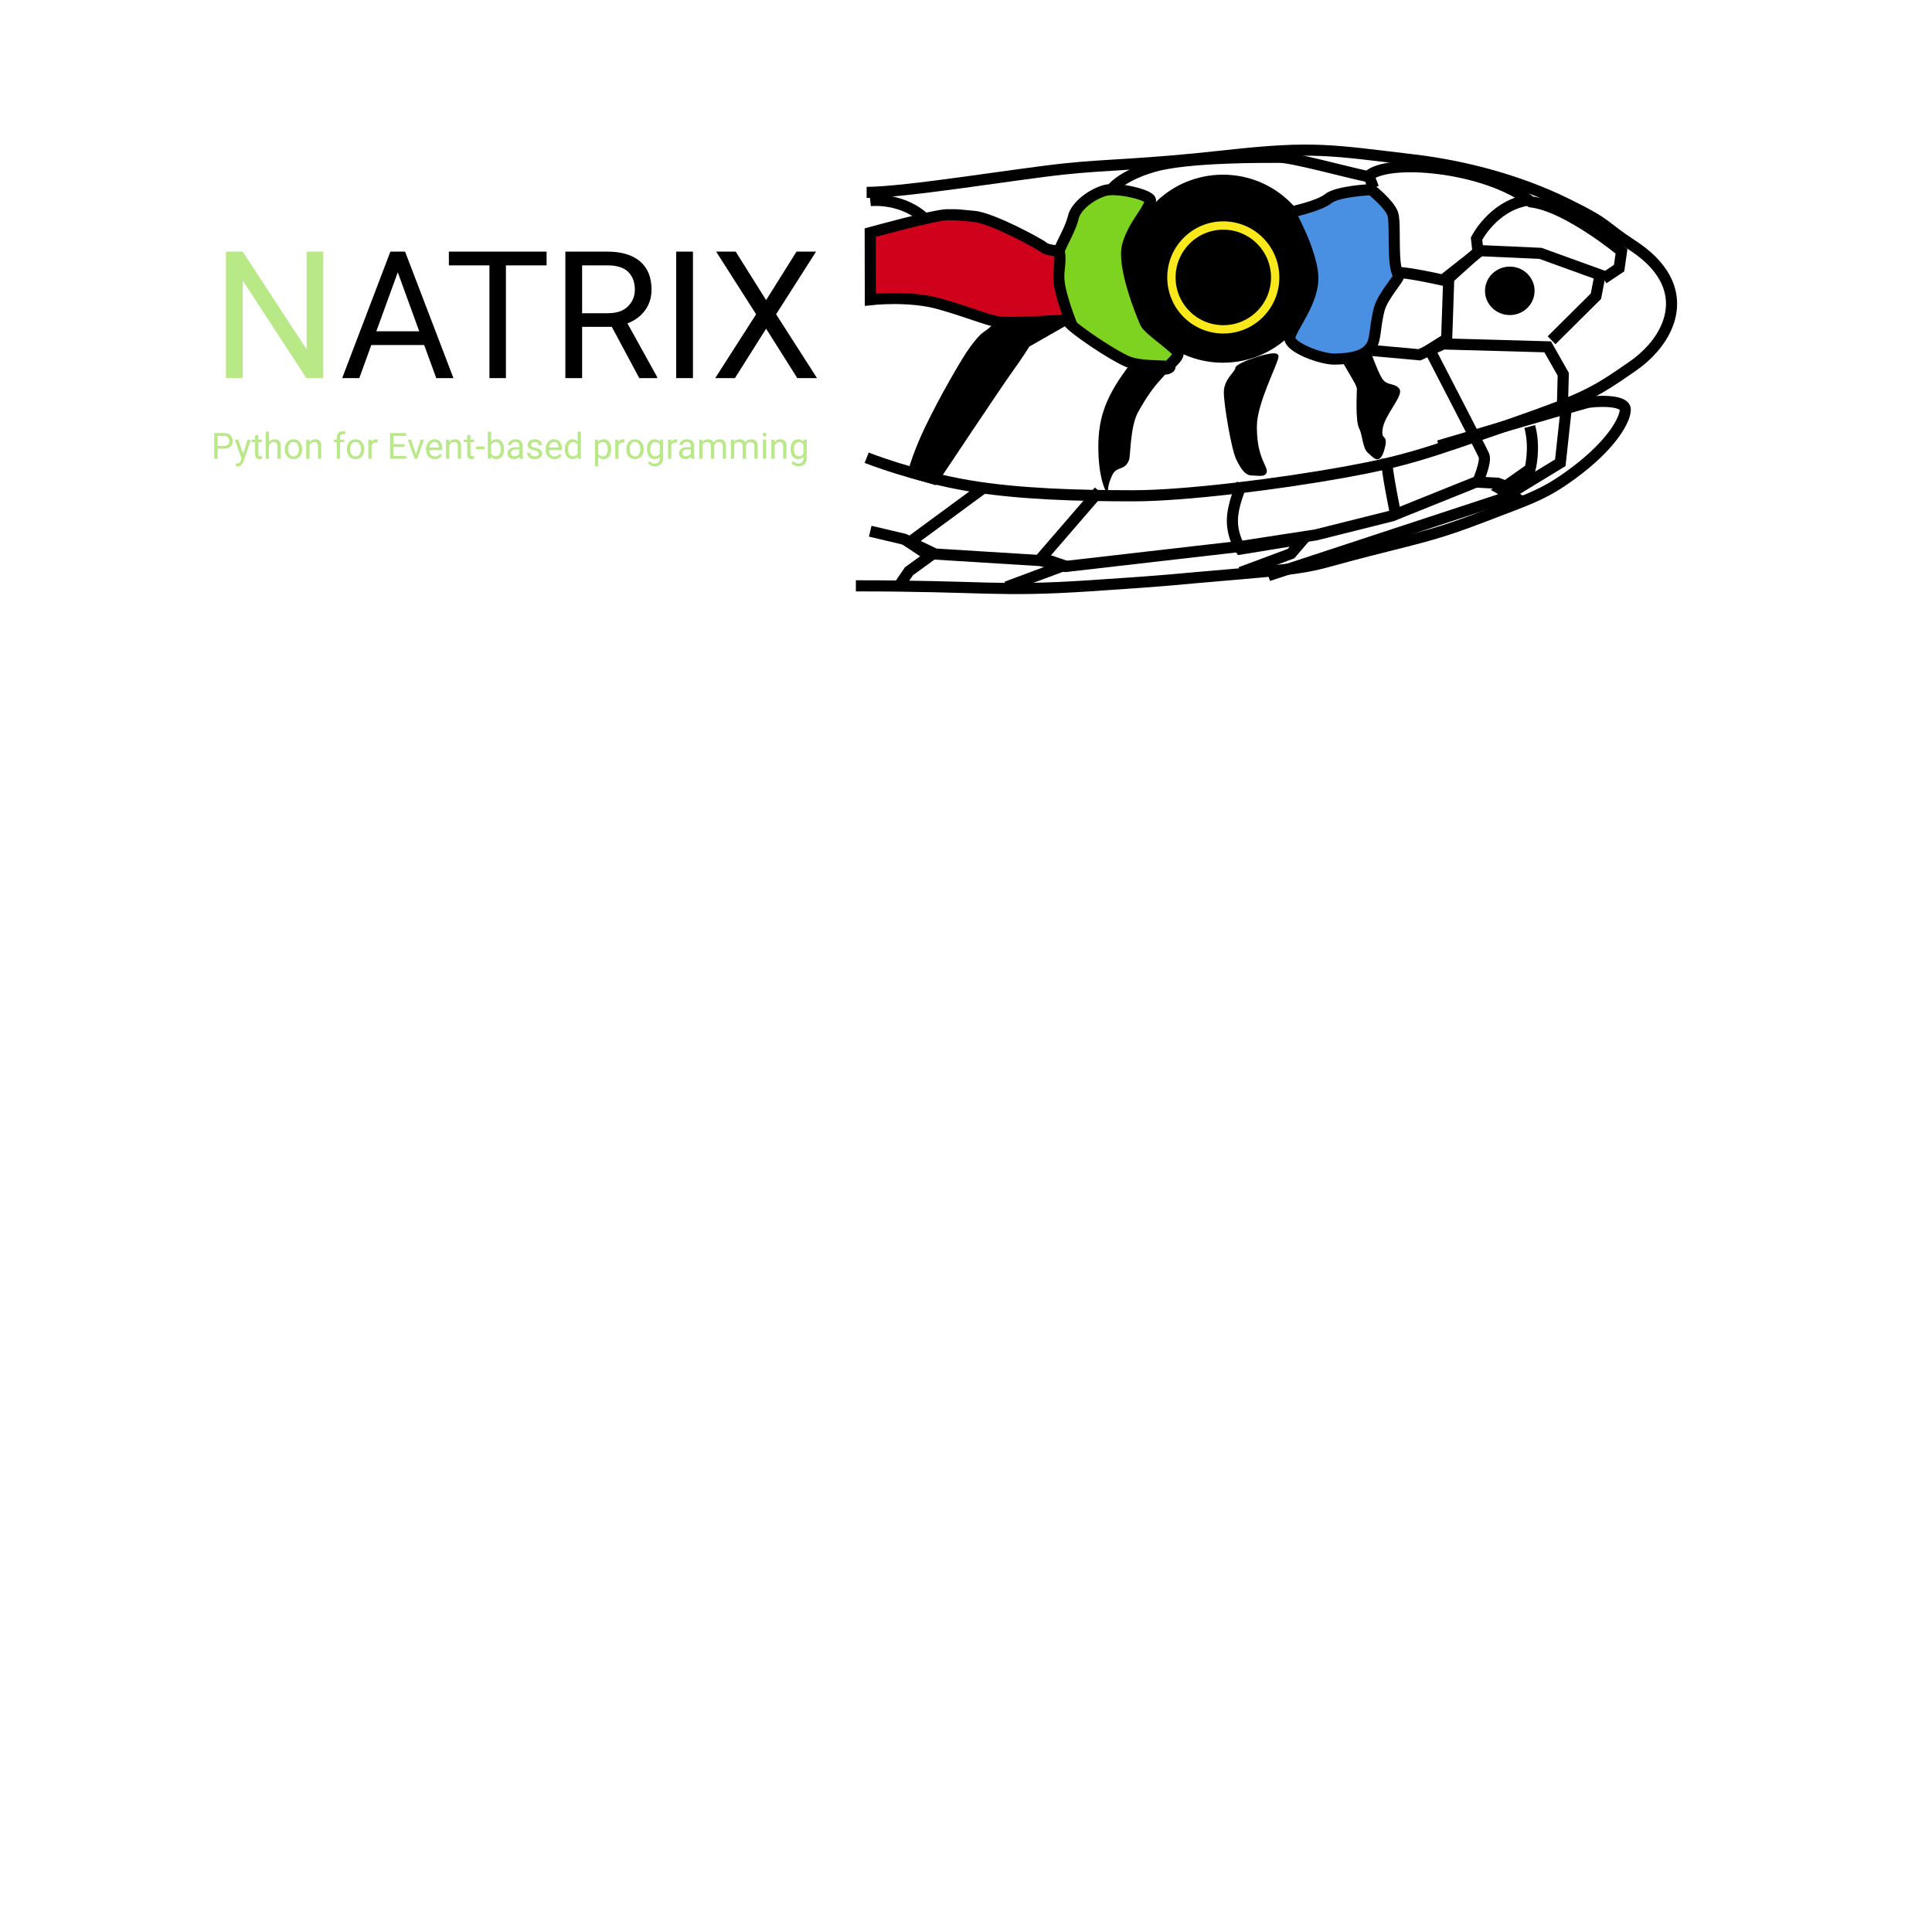
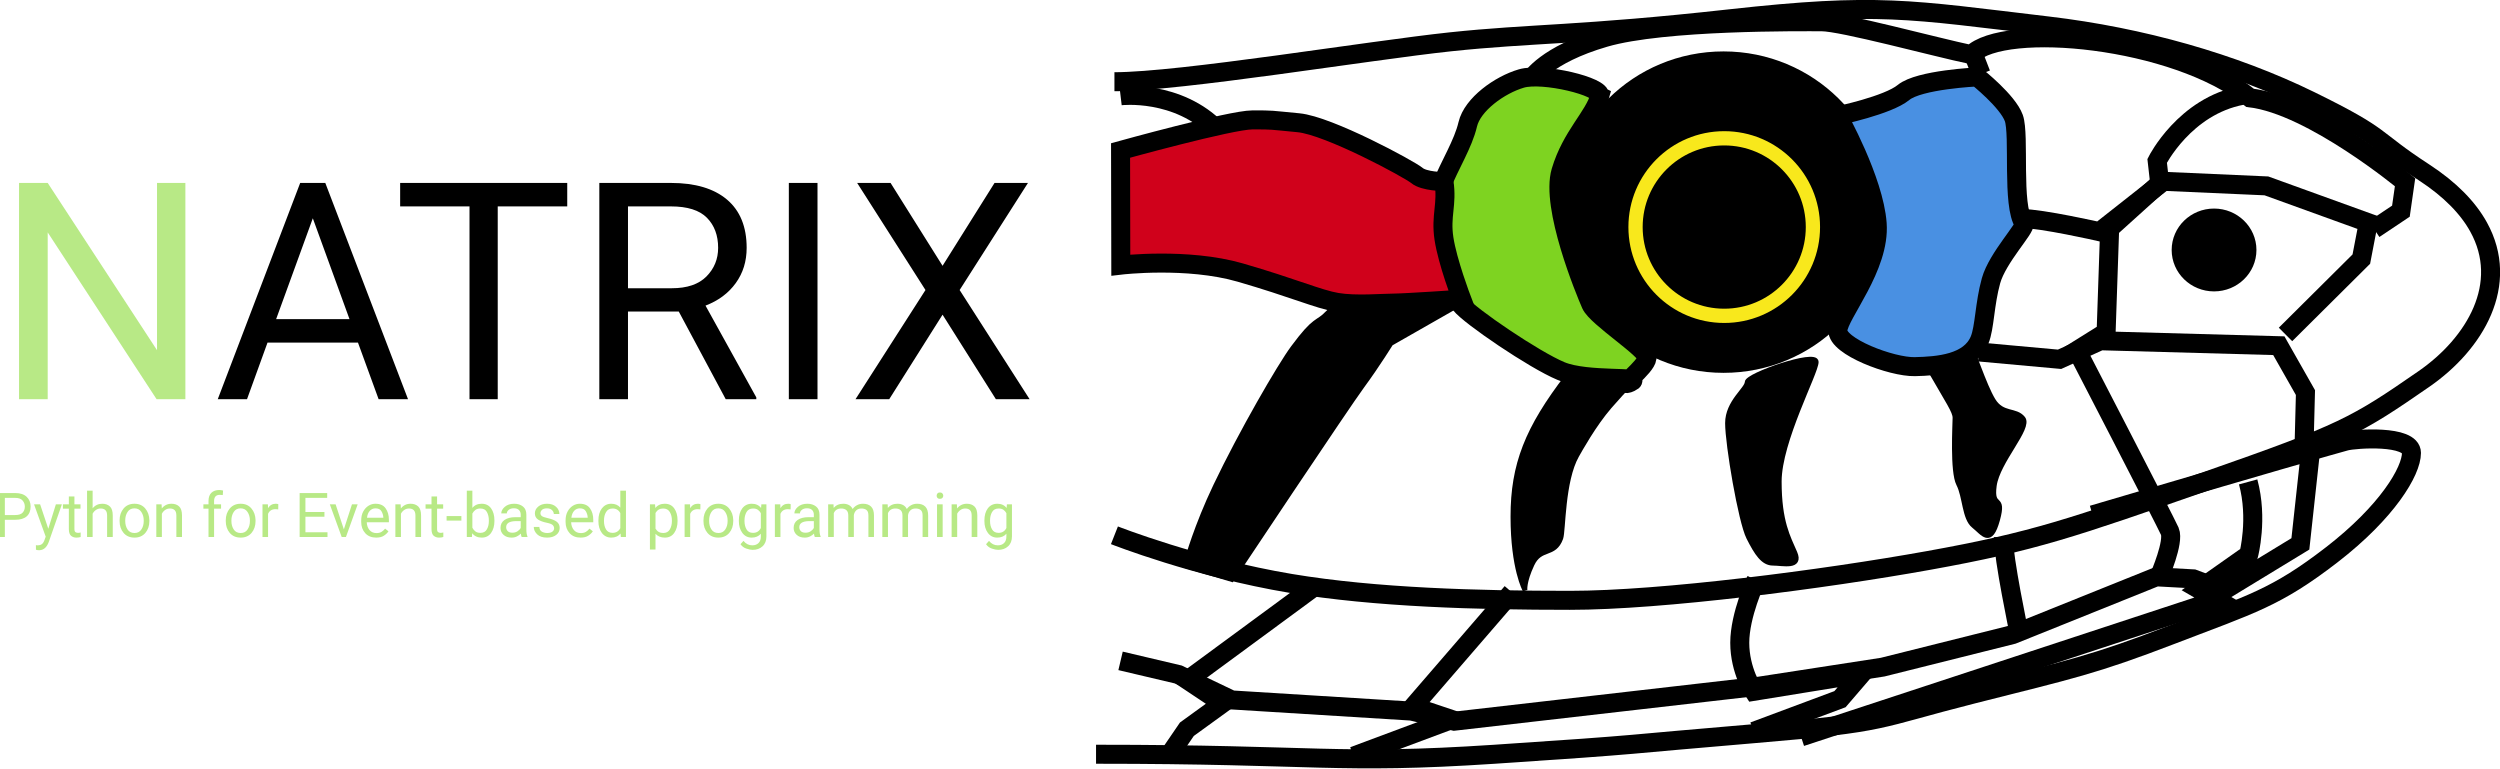
- <svg xmlns="http://www.w3.org/2000/svg" width="695px" height="688px" viewBox="0 0 695 688" version="1.1">
-   <defs />
-   <g id="Page-1" stroke="none" stroke-width="1" fill="none" fill-rule="evenodd">
+ <svg xmlns="http://www.w3.org/2000/svg" width="526.01" height="161.668" viewBox="0 0 526.01 161.668" version="1.1" id="svg43">
+   <defs id="defs6" />
+   <g id="Page-1" style="fill:none;fill-rule:evenodd;stroke:none;stroke-width:1" transform="translate(-77.27588,-52.0095)">
    <g id="Artboard">
-       <path d="M311.757,69.205 C325.651,69.205 365.432,62.619 382.42,60.812 C399.407,59.005 409.745,59.452 441.129,55.977 C472.512,52.502 478.76,53.992 508.225,57.477 C527.839,59.796 547.171,65.261 563.356,73.192 C579.541,81.123 575.957,80.897 587.275,88.262 C592.877,91.907 596.584,95.805 598.774,99.758 C605.424,111.766 598.071,124.28 587.275,131.75 C572.924,141.68 570.311,143.176 541.773,153.14 C513.235,163.105 505.235,165.935 483.064,169.927 C460.892,173.92 426.879,178.321 407.581,178.321 C388.282,178.321 366.688,177.734 348.872,174.762 C329.056,171.457 311.757,164.635 311.757,164.635" id="Path" stroke="#000000" stroke-width="4" />
-       <ellipse id="Oval" stroke="#000000" stroke-width="3" fill="#000000" cx="439.92" cy="96.642" rx="32.709" ry="32.315" />
-       <ellipse id="Oval" stroke="#F8E81C" stroke-width="3" fill="#000000" cx="440.06" cy="99.785" rx="18.661" ry="18.676" />
-       <path d="M517.562,160.345 C553.101,149.836 568.894,145.339 570.834,144.826 C572.775,144.313 584.658,143.44 584.658,147.302 C584.658,151.163 579.574,159.707 567.884,168.738 C556.195,177.77 551.023,179.117 534.336,185.525 C517.649,191.933 513.358,192.749 492.401,198.052 C471.444,203.354 474.967,203.978 446.342,206.373 C417.717,208.768 424.804,208.519 391.757,210.706 C358.71,212.892 354.299,210.706 307.887,210.706" id="Path-2" stroke="#000000" stroke-width="4" />
-       <path d="M463.971,76.359 C463.971,76.359 474.502,74.171 477.786,71.463 C481.071,68.754 493.274,68.2 493.274,68.2 C493.274,68.2 499.726,73.314 500.993,76.848 C502.26,80.382 500.532,95.308 503.127,99.038 C503.698,99.859 497.557,106.186 496.196,111.07 C494.836,115.953 494.865,120.925 493.803,123.519 C491.748,128.534 485.072,129.038 480.173,129.153 C475.274,129.269 463.707,124.892 463.971,121.469 C464.235,118.046 472.912,108.21 472.24,99.038 C471.568,89.865 463.971,76.359 463.971,76.359 Z" id="Path-3" stroke="#000000" stroke-width="4" fill="#4990E2" />
-       <path d="M413.873,72.237 C414.413,70.251 401.956,67.19 397.375,68.528 C392.794,69.866 387.078,73.975 386.099,78.16 C385.12,82.345 382.298,86.701 380.562,91.116 C378.826,95.53 382.66,113.596 384.588,116.055 C386.516,118.514 400.078,127.735 405.693,130.07 C411.308,132.405 423.487,131.001 420.352,132.441 C417.217,133.88 423.643,129.327 423.813,127.305 C423.961,125.542 413.217,118.803 412.012,116.055 C410.808,113.306 403.464,95.557 405.693,88.053 C407.922,80.548 412.695,76.562 413.873,72.237 Z" id="Path-4" stroke="#000000" stroke-width="4" fill="#7ED321" />
-       <path d="M313.047,83.671 C313.047,83.671 336.237,77.236 340.792,77.236 C345.347,77.236 344.102,77.236 350.474,77.835 C356.846,78.434 373.853,87.632 375.389,88.924 C376.924,90.216 381.092,90.216 381.092,90.216 C381.83,95.11 380.354,97.322 381.092,102.215 C381.83,107.109 384.823,114.96 384.823,114.96 C384.823,114.96 372.823,115.778 370.575,115.778 C368.328,115.778 362.522,116.296 358.577,115.628 C354.632,114.96 349.351,112.57 338.211,109.352 C327.07,106.134 313.095,107.789 313.095,107.789 L313.047,83.671 Z" id="Path-5" stroke="#000000" stroke-width="4" fill="#D0011B" />
-       <path d="M357.695,118.94 C354.945,121.639 355.197,119.801 350.537,126.072 C347.874,129.655 339.744,143.666 334.399,154.872 C330.39,163.278 328.526,170.03 328.526,170.03 L335.821,172.191 C335.821,172.191 359.481,136.673 362.672,132.342 C365.863,128.011 368.849,123.166 368.849,123.166 C368.849,123.166 378.616,117.593 378.616,117.593 C378.616,117.593 360.445,116.242 357.695,118.94 Z" id="Path-6" stroke="#000000" stroke-width="4" fill="#000000" />
-       <path d="M407.1,131.103 C398.595,142.164 395.601,149.769 395.601,160.716 C395.601,171.663 398.147,176.206 398.147,176.206 C398.147,176.206 397.86,174.526 399.626,170.753 C401.392,166.98 404.29,169.075 405.678,165.247 C406.227,163.733 406.013,153.185 409.035,147.851 C409.631,146.8 412.626,141.365 415.956,137.524 C419.285,133.684 421.959,131.103 421.959,131.103 C421.959,131.103 417.908,131.521 414.092,131.103 C410.276,130.684 408.55,129.217 407.1,131.103 Z" id="Path-7" stroke="#000000" fill="#000000" />
-       <path d="M444.878,132.43 C444.878,133.889 440.748,136.592 440.748,141.041 C440.748,145.49 443.493,161.729 445.198,165.105 C446.904,168.482 448.249,170.511 450.315,170.511 C452.381,170.511 456.315,171.538 454.933,168.322 C453.551,165.105 451.638,161.858 451.638,153.334 C451.638,144.81 459.419,130.418 459.419,128.154 C459.419,125.891 444.878,130.972 444.878,132.43 Z" id="Path-8" stroke="#000000" fill="#000000" />
-       <path d="M483.315,129.843 C487.176,136.573 488.612,138.559 488.612,139.909 C488.612,141.259 488.021,151.242 489.375,153.857 C490.729,156.473 490.573,161.062 492.542,162.628 C494.511,164.194 496.05,166.926 497.573,161.381 C499.095,155.835 496.195,159.318 496.884,154.197 C497.573,149.075 504.516,142.008 502.926,140.046 C501.335,138.083 498.603,139.392 496.659,136.241 C494.714,133.089 492.233,125.011 492.233,126.464 C492.233,127.918 488.402,128.914 488.402,128.914 C488.402,128.914 487.176,129.843 483.315,129.843 Z" id="Path-9" stroke="#000000" fill="#000000" />
-       <polyline id="Path-10" stroke="#000000" stroke-width="4" points="493.635 126.063 510.615 127.604 519.21 123.709 556.749 124.747 562.352 134.611 562.095 144.502" />
-       <polyline id="Path-11" stroke="#000000" stroke-width="4" points="313.047 191.059 325.252 193.938 336.425 199.278 374.25 201.624 383.251 203.752 447.492 196.372 473.395 192.378 500.758 185.526 530.965 173.377 538.766 173.806 545.218 176.23 561.286 166.442 563.413 146.946" />
-       <polyline id="Path-12" stroke="#000000" stroke-width="4" points="353.996 175.346 327.126 195.108 334.49 200.015 326.998 205.445 323.366 210.758" />
-       <polyline id="Path-13" stroke="#000000" stroke-width="4" points="395.378 176.636 374.61 200.674 382.722 203.394 362.063 211.103" />
-       <path d="M446.768,174.055 C446.768,174.055 443.328,181.364 443.328,187.254 C443.328,193.143 446.261,197.471 446.261,197.471 L469.01,193.775 L464.414,199.119 L446.261,205.89" id="Path-14" stroke="#000000" stroke-width="4" />
-       <path d="M550.296,153.4 C552.409,161.152 550.417,168.704 550.417,168.704 L540.009,176.027 L543.836,178.242 L456.227,207.053" id="Path-15" stroke="#000000" stroke-width="4" />
-       <path d="M498.794,165.018 C498.794,169.533 502.072,185.074 502.072,185.074" id="Path-16" stroke="#000000" stroke-width="4" />
-       <path d="M531.64,173.227 C531.64,173.227 534.785,165.991 533.811,163.79 C532.836,161.589 514.273,125.735 514.273,125.735 L520.411,121.903 L521.156,100.093 L532.174,90.145 L554.14,91.12 L575.578,98.877 L574.109,106.525 L558.157,122.378" id="Path-17" stroke="#000000" stroke-width="4" />
-       <path d="M576.797,100.212 L582.438,96.439 L583.311,90.354 C583.311,90.354 563.799,74.141 550.71,72.596 C534.926,59.899 498.885,56.588 492.056,63.51 C484.375,61.893 464.881,56.588 460.543,56.588 C456.206,56.588 427.381,56.288 414.953,59.899 C402.525,63.51 399.471,68.593 399.471,68.593" id="Path-18" stroke="#000000" stroke-width="4" />
-       <path d="M502.664,97.991 C506.862,97.991 519.032,100.756 519.032,100.756 L531.707,90.771 L531.152,85.853 C531.152,85.853 536.932,74.337 549.04,72.073" id="Path-19" stroke="#000000" stroke-width="4" />
-       <path d="M492.345,63.036 L494.092,67.566" id="Path-20" stroke="#000000" stroke-width="4" />
-       <path d="M333.48,79.438 C325.068,70.728 313.047,72.161 313.047,72.161" id="Path-21" stroke="#000000" stroke-width="4" />
-       <text id="NATRIX" font-family="Roboto-Regular, Roboto" font-size="64" font-weight="normal">
-         <tspan x="76" y="136" fill="#B8E986">N</tspan>
-         <tspan x="122.188" y="136" fill="#000000">ATRIX</tspan>
+       <path d="m 311.757,69.205 c 13.894,0 53.676,-6.587 70.663,-8.393 16.987,-1.807 27.326,-1.36 58.709,-4.835 31.383,-3.475 37.632,-1.985 67.096,1.5 19.614,2.32 38.946,7.785 55.131,15.716 16.185,7.931 12.601,7.705 23.919,15.07 5.602,3.645 9.309,7.544 11.499,11.497 6.65,12.007 -0.702,24.522 -11.499,31.992 -14.351,9.93 -16.964,11.426 -45.502,21.39 -28.538,9.964 -36.538,12.794 -58.709,16.787 -22.171,3.993 -56.184,8.393 -75.483,8.393 -19.299,0 -40.893,-0.587 -58.709,-3.559 -19.815,-3.305 -37.115,-10.127 -37.115,-10.127" id="Path" style="stroke:#000000;stroke-width:4" />
+       <ellipse id="Oval" cx="439.92" cy="96.642" rx="32.709" ry="32.315" style="fill:#000000;stroke:#000000;stroke-width:3" />
+       <ellipse id="ellipse10" cx="440.06" cy="99.785" rx="18.661" ry="18.676" style="fill:#000000;stroke:#f8e81c;stroke-width:3" />
+       <path d="m 517.562,160.345 c 35.539,-10.508 51.331,-15.005 53.272,-15.519 1.941,-0.513 13.824,-1.386 13.824,2.476 0,3.861 -5.085,12.405 -16.774,21.436 -11.69,9.031 -16.861,10.379 -33.548,16.787 -16.687,6.408 -20.978,7.224 -41.935,12.526 -20.957,5.303 -17.434,5.926 -46.059,8.322 -28.625,2.395 -21.538,2.146 -54.585,4.332 -33.047,2.187 -37.458,0 -83.87,0" id="Path-2" style="stroke:#000000;stroke-width:4" />
+       <path d="m 463.971,76.359 c 0,0 10.531,-2.188 13.815,-4.896 3.284,-2.709 15.487,-3.263 15.487,-3.263 0,0 6.452,5.114 7.719,8.648 1.267,3.534 -0.461,18.46 2.134,22.19 0.571,0.821 -5.57,7.148 -6.931,12.032 -1.361,4.884 -1.331,9.855 -2.393,12.449 -2.054,5.015 -8.731,5.52 -13.63,5.635 -4.899,0.115 -16.467,-4.262 -16.202,-7.684 0.264,-3.423 8.941,-13.259 8.269,-22.431 C 471.568,89.865 463.971,76.359 463.971,76.359 Z" id="Path-3" style="fill:#4990e2;stroke:#000000;stroke-width:4" />
+       <path d="m 413.873,72.237 c 0.541,-1.986 -11.917,-5.047 -16.497,-3.709 -4.581,1.338 -10.297,5.447 -11.276,9.632 -0.979,4.185 -3.801,8.542 -5.537,12.956 -1.736,4.414 2.098,22.48 4.026,24.939 1.928,2.459 15.49,11.68 21.105,14.015 5.615,2.335 17.794,0.931 14.659,2.371 -3.135,1.439 3.291,-3.113 3.461,-5.136 0.148,-1.763 -10.596,-8.502 -11.8,-11.25 -1.204,-2.748 -8.549,-20.498 -6.319,-28.002 2.229,-7.504 7.002,-11.49 8.18,-15.815 z" id="Path-4" style="fill:#7ed321;stroke:#000000;stroke-width:4" />
+       <path d="m 313.047,83.671 c 0,0 23.19,-6.434 27.745,-6.434 4.555,0 3.31,0 9.682,0.599 6.372,0.599 23.379,9.797 24.915,11.089 1.535,1.292 5.703,1.292 5.703,1.292 0.738,4.893 -0.738,7.105 0,11.999 0.738,4.893 3.731,12.745 3.731,12.745 0,0 -12,0.818 -14.247,0.818 -2.248,0 -8.053,0.518 -11.998,-0.15 -3.945,-0.668 -9.225,-3.058 -20.366,-6.276 -11.141,-3.218 -25.116,-1.563 -25.116,-1.563 z" id="Path-5" style="fill:#d0011b;stroke:#000000;stroke-width:4" />
+       <path d="m 357.695,118.94 c -2.75,2.698 -2.498,0.861 -7.158,7.132 -2.663,3.583 -10.793,17.595 -16.138,28.801 -4.009,8.405 -5.873,15.158 -5.873,15.158 l 7.295,2.161 c 0,0 23.661,-35.518 26.852,-39.849 3.191,-4.331 6.176,-9.176 6.176,-9.176 0,0 9.768,-5.573 9.768,-5.573 0,0 -18.171,-1.351 -20.921,1.347 z" id="Path-6" style="fill:#000000;stroke:#000000;stroke-width:4" />
+       <path d="m 407.1,131.103 c -8.504,11.061 -11.499,18.666 -11.499,29.613 0,10.947 2.545,15.49 2.545,15.49 0,0 -0.287,-1.68 1.479,-5.453 1.766,-3.773 4.664,-1.679 6.052,-5.507 0.549,-1.513 0.335,-12.061 3.357,-17.396 0.596,-1.051 3.591,-6.486 6.92,-10.327 3.329,-3.841 6.004,-6.422 6.004,-6.422 0,0 -4.052,0.418 -7.868,0 -3.816,-0.418 -5.542,-1.886 -6.992,0 z" id="Path-7" style="fill:#000000;stroke:#000000" />
+       <path d="m 444.878,132.43 c 0,1.459 -4.129,4.162 -4.129,8.611 0,4.449 2.745,20.688 4.45,24.064 1.705,3.376 3.05,5.406 5.116,5.406 2.066,0 6,1.027 4.618,-2.189 -1.382,-3.217 -3.295,-6.464 -3.295,-14.988 0,-8.524 7.781,-22.916 7.781,-25.18 0,-2.263 -14.541,2.817 -14.541,4.276 z" id="Path-8" style="fill:#000000;stroke:#000000" />
+       <path d="m 483.315,129.843 c 3.861,6.73 5.297,8.716 5.297,10.066 0,1.35 -0.591,11.333 0.763,13.949 1.354,2.615 1.198,7.205 3.167,8.771 1.969,1.566 3.508,4.298 5.031,-1.247 1.523,-5.545 -1.378,-2.062 -0.689,-7.184 0.689,-5.122 7.632,-12.188 6.042,-14.151 -1.59,-1.963 -4.323,-0.654 -6.267,-3.805 -1.945,-3.151 -4.426,-11.23 -4.426,-9.776 0,1.453 -3.83,2.45 -3.83,2.45 0,0 -1.226,0.929 -5.087,0.929 z" id="Path-9" style="fill:#000000;stroke:#000000" />
+       <polyline id="Path-10" points="493.635 126.063 510.615 127.604 519.21 123.709 556.749 124.747 562.352 134.611 562.095 144.502" style="stroke:#000000;stroke-width:4" />
+       <polyline id="Path-11" points="313.047 191.059 325.252 193.938 336.425 199.278 374.25 201.624 383.251 203.752 447.492 196.372 473.395 192.378 500.758 185.526 530.965 173.377 538.766 173.806 545.218 176.23 561.286 166.442 563.413 146.946" style="stroke:#000000;stroke-width:4" />
+       <polyline id="Path-12" points="353.996 175.346 327.126 195.108 334.49 200.015 326.998 205.445 323.366 210.758" style="stroke:#000000;stroke-width:4" />
+       <polyline id="Path-13" points="395.378 176.636 374.61 200.674 382.722 203.394 362.063 211.103" style="stroke:#000000;stroke-width:4" />
+       <path d="m 446.768,174.055 c 0,0 -3.44,7.31 -3.44,13.199 0,5.889 2.933,10.218 2.933,10.218 l 22.749,-3.696 -4.596,5.344 -18.153,6.771" id="Path-14" style="stroke:#000000;stroke-width:4" />
+       <path d="m 550.296,153.4 c 2.113,7.752 0.121,15.304 0.121,15.304 l -10.408,7.324 3.826,2.215 -87.608,28.811" id="Path-15" style="stroke:#000000;stroke-width:4" />
+       <path d="m 498.794,165.018 c 0,4.515 3.278,20.056 3.278,20.056" id="Path-16" style="stroke:#000000;stroke-width:4" />
+       <path d="m 531.64,173.227 c 0,0 3.146,-7.237 2.171,-9.437 -0.975,-2.201 -19.538,-38.055 -19.538,-38.055 l 6.138,-3.832 0.745,-21.81 11.018,-9.948 21.965,0.975 21.439,7.756 -1.469,7.649 -15.953,15.852" id="Path-17" style="stroke:#000000;stroke-width:4" />
+       <path d="m 576.797,100.212 5.641,-3.773 0.873,-6.085 c 0,0 -19.512,-16.213 -32.601,-17.758 -15.784,-12.697 -51.825,-16.009 -58.654,-9.087 -7.681,-1.617 -27.175,-6.922 -31.513,-6.922 -4.338,0 -33.162,-0.299 -45.59,3.311 -12.428,3.611 -15.482,8.694 -15.482,8.694" id="Path-18" style="stroke:#000000;stroke-width:4" />
+       <path d="m 502.664,97.991 c 4.198,0 16.368,2.765 16.368,2.765 l 12.675,-9.985 -0.555,-4.918 c 0,0 5.78,-11.515 17.888,-13.78" id="Path-19" style="stroke:#000000;stroke-width:4" />
+       <path d="m 492.345,63.036 1.748,4.529" id="Path-20" style="stroke:#000000;stroke-width:4" />
+       <path d="M 333.48,79.438 C 325.068,70.728 313.047,72.161 313.047,72.161" id="Path-21" style="stroke:#000000;stroke-width:4" />
+       <text id="NATRIX" font-size="64" font-weight="normal" style="font-weight:normal;font-size:64px;font-family:Roboto-Regular, Roboto">
+         <tspan x="76" y="136" id="tspan32" style="fill:#b8e986">N</tspan>
+         <tspan x="122.188" y="136" id="tspan34" style="fill:#000000">ATRIX</tspan>
      </text>
-       <ellipse id="Oval-2" stroke="#000000" stroke-width="4" fill="#000000" cx="543.121" cy="104.606" rx="6.919" ry="6.715" />
-       <text id="Python-for-Event-bas" font-family="Roboto-Regular, Roboto" font-size="13" font-weight="normal" fill="#B8E986">
-         <tspan x="76" y="165">Python for Event-based programming</tspan>
+       <ellipse id="Oval-2" cx="543.121" cy="104.606" rx="6.919" ry="6.715" style="fill:#000000;stroke:#000000;stroke-width:4" />
+       <text id="Python-for-Event-bas" font-size="13" font-weight="normal" style="font-weight:normal;font-size:13px;font-family:Roboto-Regular, Roboto;fill:#b8e986">
+         <tspan x="76" y="165" id="tspan38">Python for Event-based programming</tspan>
      </text>
    </g>
  </g>
</svg>
